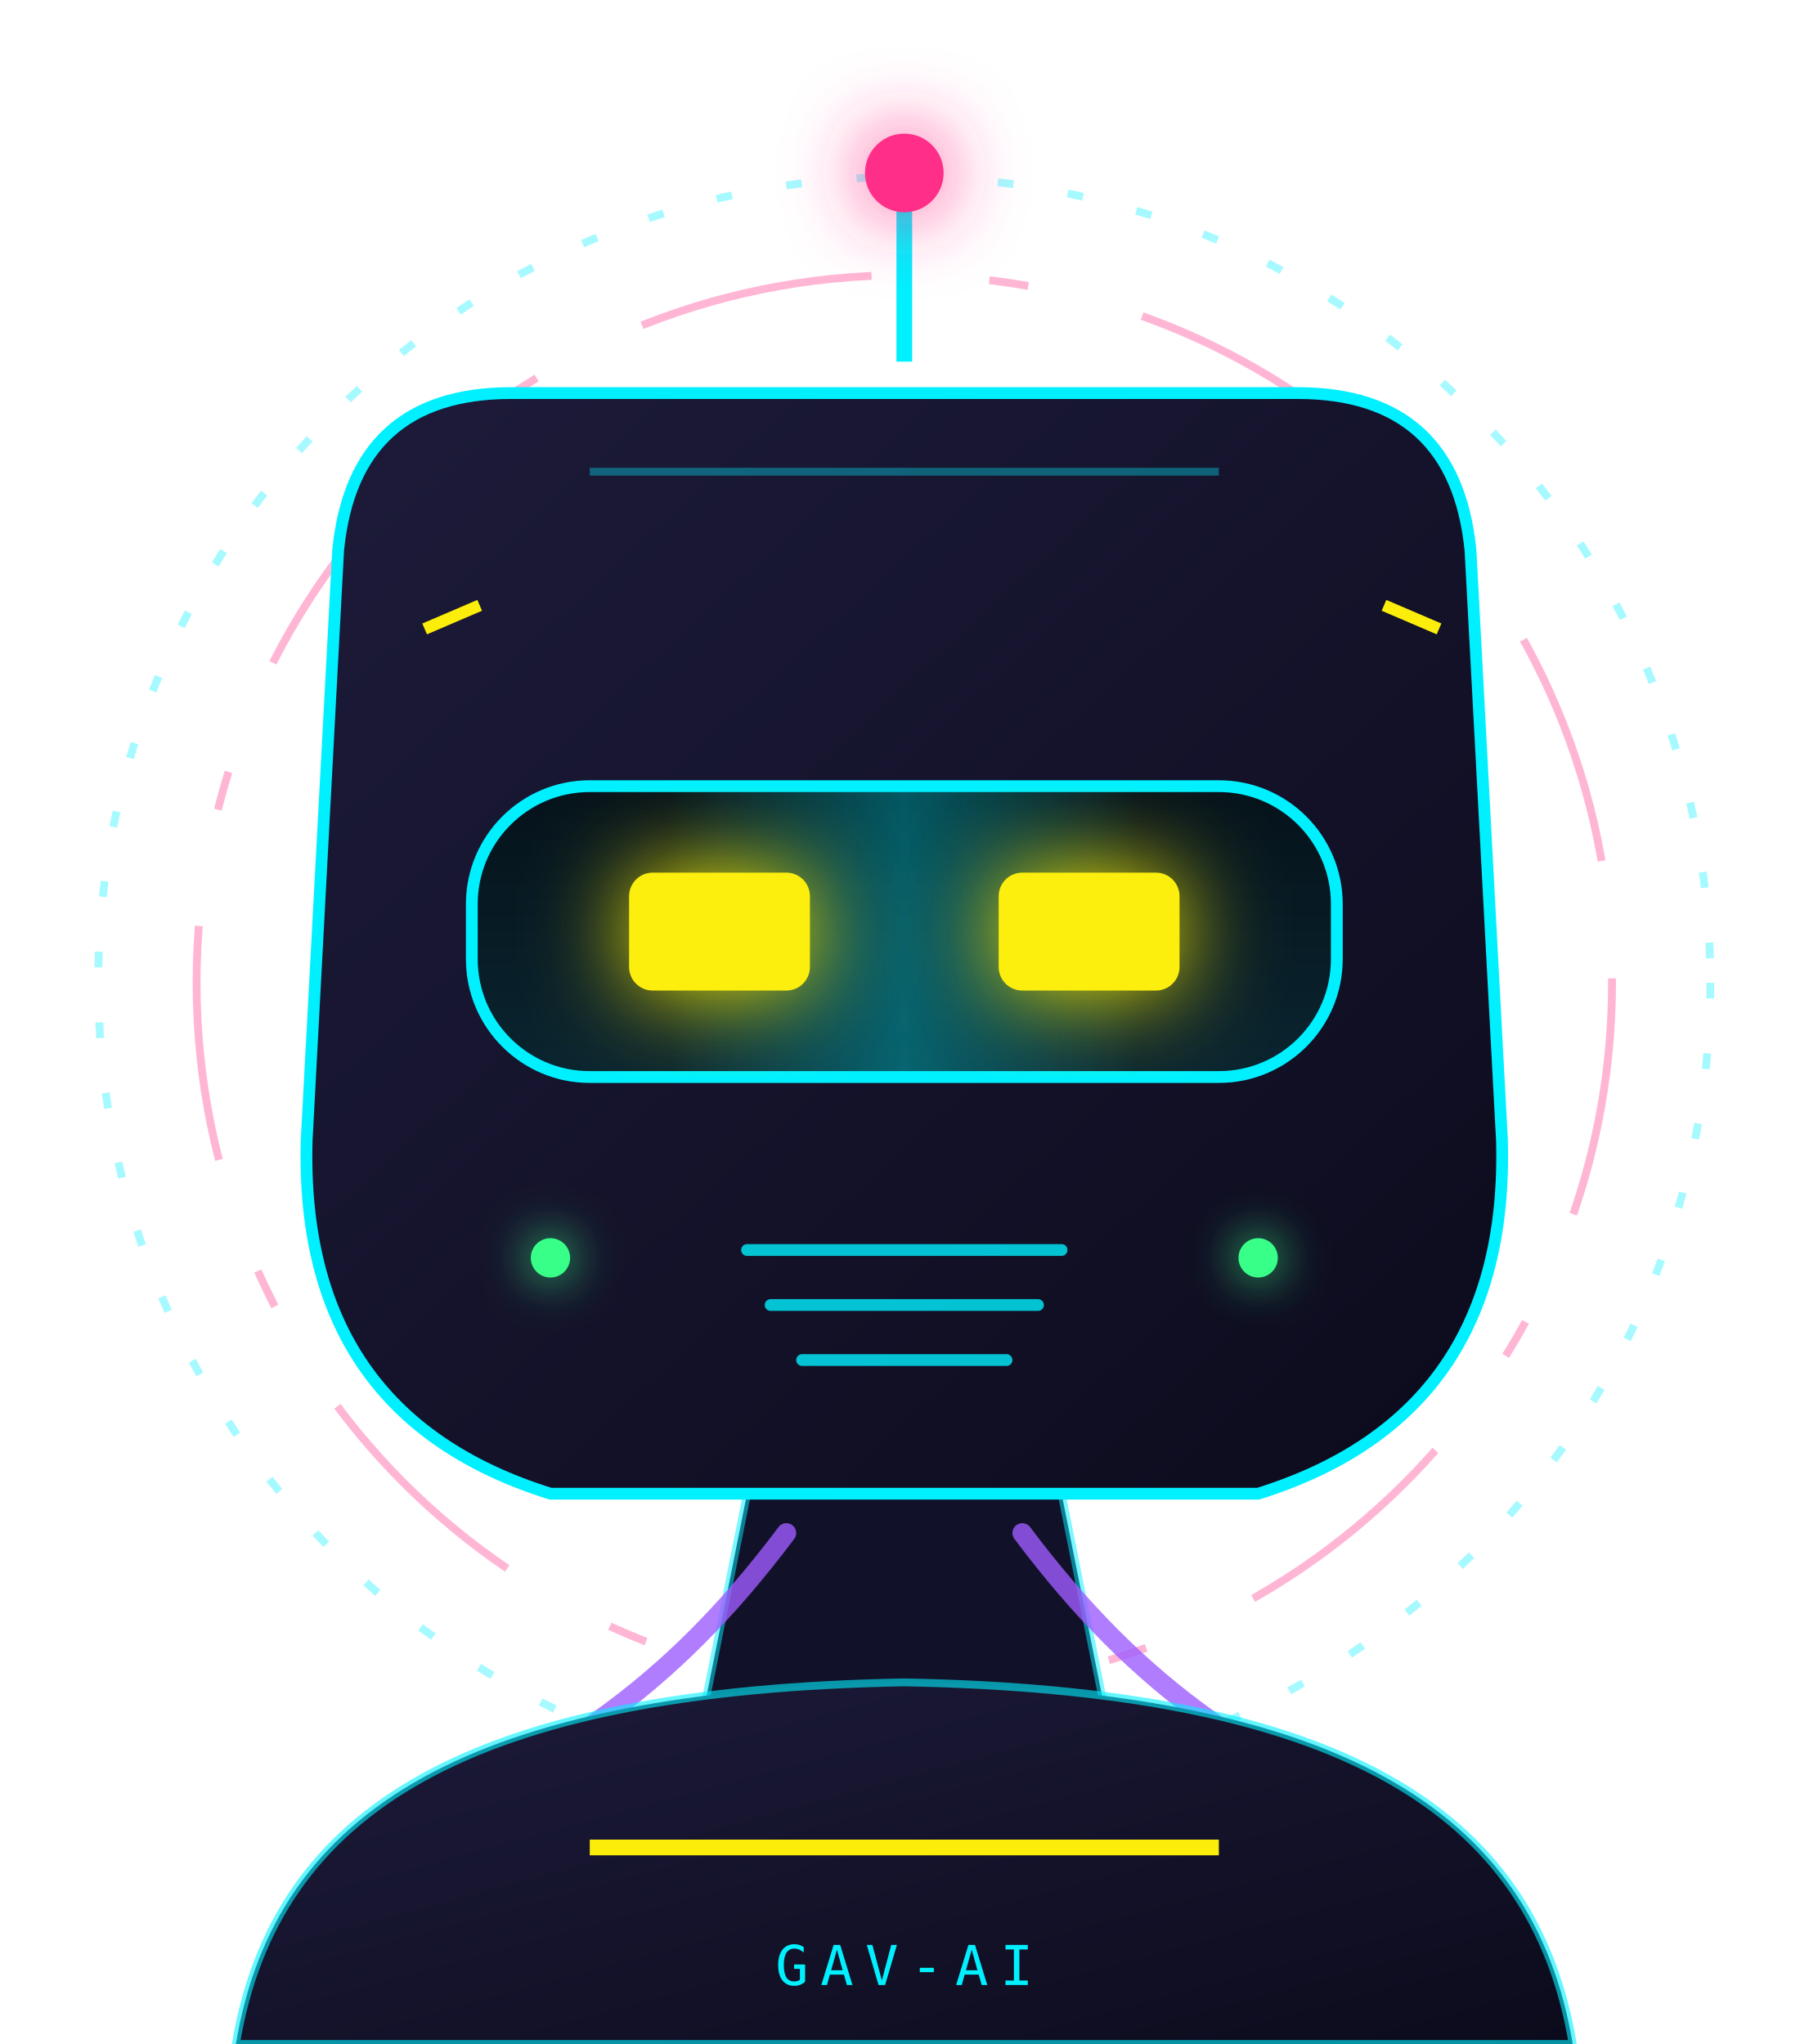
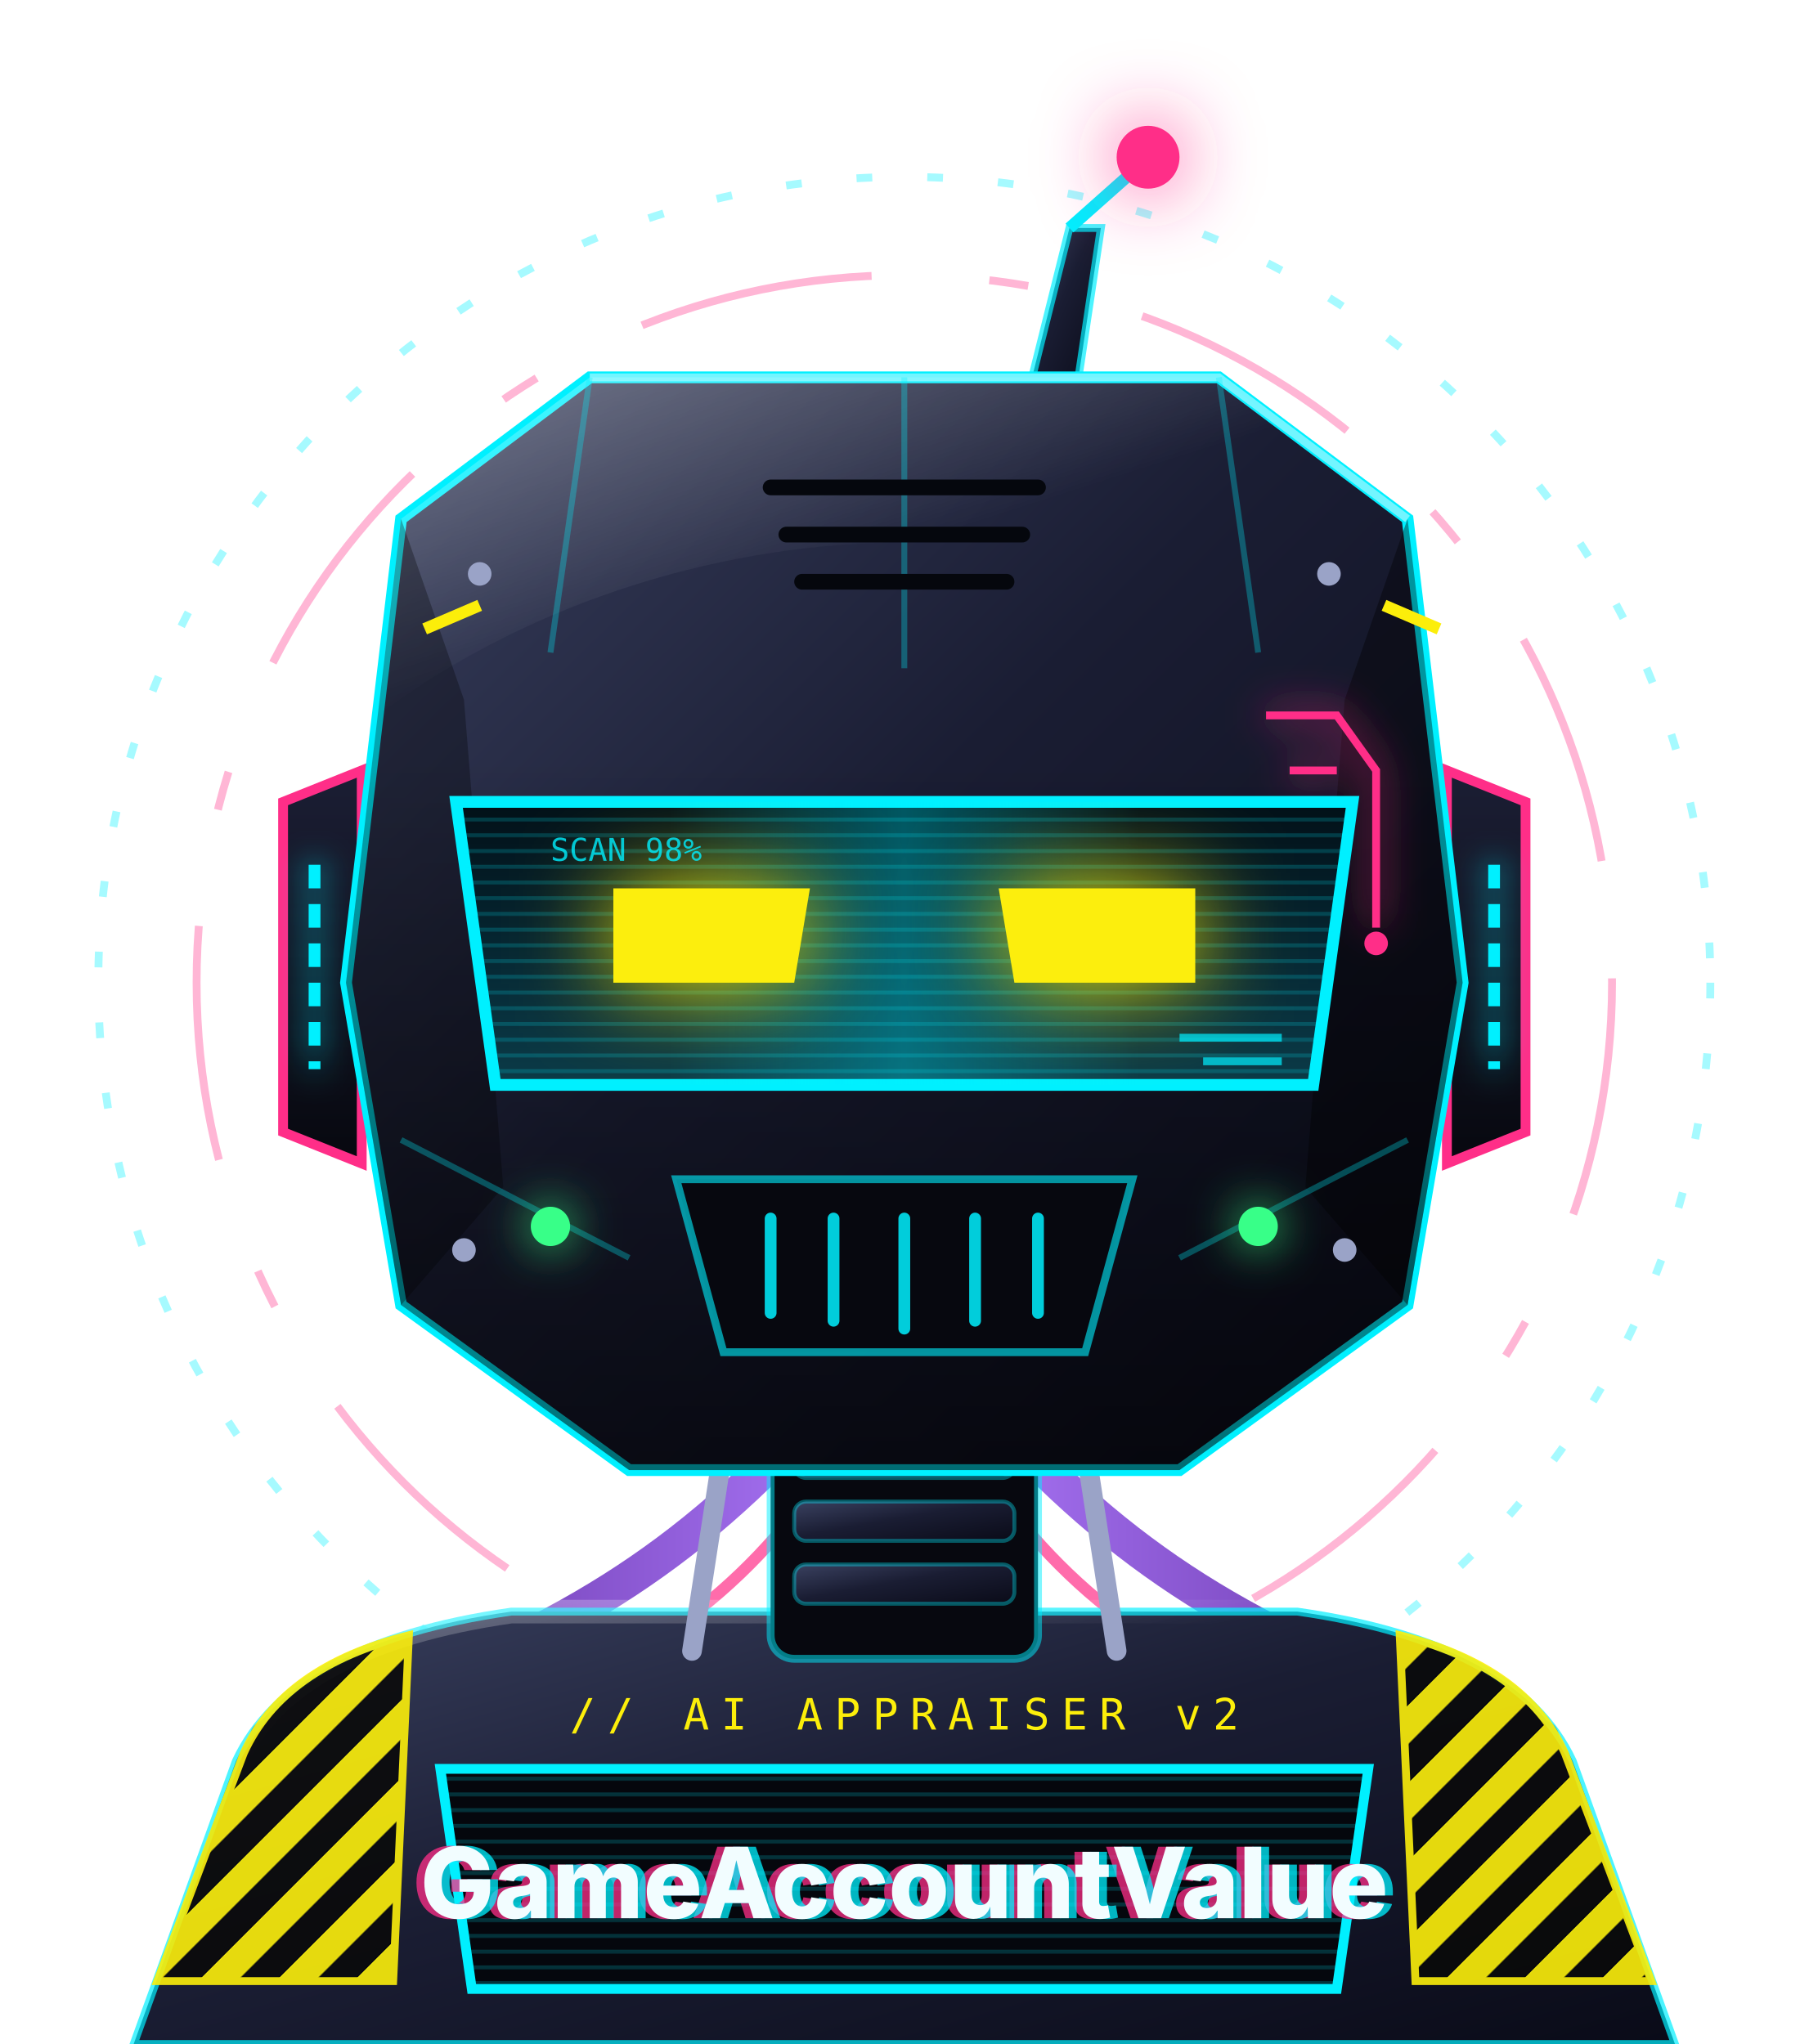
<svg viewBox="0 0 460 520">
  <defs>
-     <linearGradient id="shell" x1="0" y1="0" x2="1" y2="1">
-       <stop offset="0" stop-color="#1D1B3A" />
-       <stop offset="1" stop-color="#0C0B1C" />
+     <linearGradient id="gr-metal" x1="0" y1="0" x2="1" y2="1">
+       <stop offset="0" stop-color="#3A4160" />
+       <stop offset=".45" stop-color="#1A1D33" />
+       <stop offset="1" stop-color="#0A0B18" />
    </linearGradient>
-     <linearGradient id="visor" x1="0" y1="0" x2="0" y2="1">
-       <stop offset="0" stop-color="#05121A" />
-       <stop offset="1" stop-color="#0A2530" />
+     <linearGradient id="gr-dark" x1="0" y1="0" x2="0" y2="1">
+       <stop offset="0" stop-color="#1B1E34" />
+       <stop offset="1" stop-color="#07080F" />
    </linearGradient>
-     <linearGradient id="beam" x1="0" y1="0" x2="1" y2="0">
+     <linearGradient id="gr-shine" x1="0" y1="0" x2="1" y2="1">
+       <stop offset="0" stop-color="#FFFFFF" stop-opacity=".32" />
+       <stop offset=".5" stop-color="#FFFFFF" stop-opacity="0" />
+     </linearGradient>
+     <linearGradient id="gr-visor" x1="0" y1="0" x2="0" y2="1">
+       <stop offset="0" stop-color="#021018" />
+       <stop offset=".6" stop-color="#062A36" />
+       <stop offset="1" stop-color="#0B3B48" />
+     </linearGradient>
+     <linearGradient id="gr-beam" x1="0" y1="0" x2="1" y2="0">
      <stop offset="0" stop-color="#00F0FF" stop-opacity="0" />
      <stop offset=".5" stop-color="#00F0FF" stop-opacity=".9" />
      <stop offset="1" stop-color="#00F0FF" stop-opacity="0" />
    </linearGradient>
-     <clipPath id="vclip">
-       <rect x="120" y="200" width="220" height="74" rx="30" />
+     <linearGradient id="gr-shade" x1="0" y1="0" x2="0" y2="1">
+       <stop offset=".35" stop-color="#000" stop-opacity="0" />
+       <stop offset="1" stop-color="#000" stop-opacity=".55" />
+     </linearGradient>
+     <linearGradient id="gr-cable" x1="0" y1="0" x2="1" y2="0">
+       <stop offset="0" stop-color="#5B2A99" />
+       <stop offset=".5" stop-color="#B07CFF" />
+       <stop offset="1" stop-color="#5B2A99" />
+     </linearGradient>
+     <pattern id="gr-hazard" width="14" height="14" patternUnits="userSpaceOnUse" patternTransform="rotate(45)">
+       <rect width="14" height="14" fill="#0A0A0A" />
+       <rect width="7" height="14" fill="#FCEE0A" />
+     </pattern>
+     <pattern id="gr-scan" width="4" height="4" patternUnits="userSpaceOnUse">
+       <rect width="4" height="1" fill="#00F0FF" fill-opacity=".18" />
+     </pattern>
+     <clipPath id="gr-vclip">
+       <path d="M116 204h228l-10 72H126z" />
    </clipPath>
  </defs>
  <g class="ring" fill="none" stroke="#00F0FF" stroke-opacity=".35" stroke-width="2">
    <circle cx="230" cy="250" r="205" stroke-dasharray="4 14" />
  </g>
  <g class="ring2" fill="none" stroke="#FF2E88" stroke-opacity=".35" stroke-width="2">
    <circle cx="230" cy="250" r="180" stroke-dasharray="60 30 10 30" />
  </g>
-   <line x1="230" y1="92" x2="230" y2="50" stroke="#00F0FF" stroke-width="4" />
-   <circle class="ant" cx="230" cy="44" r="10" fill="#FF2E88" style="filter:drop-shadow(0 0 10px #FF2E88)" />
-   <path d="M190 380h80l12 60h-104z" fill="#12112A" stroke="#00F0FF" stroke-opacity=".5" stroke-width="2" />
-   <path d="M200 390c-30 40-60 60-110 80M260 390c30 40 60 60 110 80" fill="none" stroke="#9D5CFF" stroke-width="5" stroke-linecap="round" opacity=".8" />
-   <path d="M60 520c10-60 60-90 170-92 110 2 160 32 170 92z" fill="url(#shell)" stroke="#00F0FF" stroke-opacity=".6" stroke-width="2" />
-   <path d="M150 470h160" stroke="#FCEE0A" stroke-width="4" />
-   <text x="230" y="505" text-anchor="middle" font-family="JetBrains Mono, monospace" font-size="14" fill="#00F0FF" letter-spacing="3">GAV-AI</text>
-   <rect x="84" y="200" width="30" height="90" rx="10" fill="#15132E" stroke="#FF2E88" stroke-width="3" />
-   <rect x="346" y="200" width="30" height="90" rx="10" fill="#15132E" stroke="#FF2E88" stroke-width="3" />
-   <path d="M130 100h200q40 0 44 40l8 150q2 70-62 90H140q-64-20-62-90l8-150q4-40 44-40z" fill="url(#shell)" stroke="#00F0FF" stroke-width="3" />
-   <path d="M150 120h160" stroke="#00F0FF" stroke-opacity=".35" stroke-width="2" />
+   <path d="M262 98l10-40h8l-6 40z" fill="url(#gr-metal)" stroke="#00F0FF" stroke-opacity=".7" stroke-width="2" />
+   <path d="M272 58l18-16" stroke="#00F0FF" stroke-width="3" />
+   <circle class="ant" cx="292" cy="40" r="8" fill="#FF2E88" style="filter:drop-shadow(0 0 10px #FF2E88)" />
+   <path d="M196 372c-34 34-70 52-128 70M264 372c34 34 70 52 128 70" fill="none" stroke="url(#gr-cable)" stroke-width="9" stroke-linecap="round" />
+   <path d="M206 380c-22 30-50 48-96 64M254 380c22 30 50 48 96 64" fill="none" stroke="#FF2E88" stroke-width="3" stroke-linecap="round" opacity=".7" />
+   <path d="M34 520l26-72q14-30 70-38h200q56 8 70 38l26 72z" fill="url(#gr-metal)" stroke="#00F0FF" stroke-opacity=".7" stroke-width="2" />
+   <path d="M60 448q14-30 70-38h200" fill="none" stroke="url(#gr-shine)" stroke-width="6" />
+   <path d="M40 504l22-58q10-22 42-30l-4 88z" fill="url(#gr-hazard)" stroke="#FCEE0A" stroke-width="2" opacity=".9" />
+   <path d="M420 504l-22-58q-10-22-42-30l4 88z" fill="url(#gr-hazard)" stroke="#FCEE0A" stroke-width="2" opacity=".9" />
+   <rect x="196" y="360" width="68" height="62" rx="6" fill="#07080F" stroke="#00F0FF" stroke-opacity=".5" stroke-width="2" />
+   <g fill="url(#gr-metal)" stroke="#00F0FF" stroke-opacity=".35">
+     <rect x="202" y="366" width="56" height="10" rx="3" />
+     <rect x="202" y="382" width="56" height="10" rx="3" />
+     <rect x="202" y="398" width="56" height="10" rx="3" />
+   </g>
+   <path d="M184 368l-8 52M276 368l8 52" stroke="#9AA3C7" stroke-width="5" stroke-linecap="round" />
+   <text x="230" y="440" text-anchor="middle" font-family="JetBrains Mono, monospace" font-size="11" fill="#FCEE0A" letter-spacing="3">// AI APPRAISER v2</text>
+   <path d="M112 450h236l-8 56H120z" fill="#05070D" stroke="#00F0FF" stroke-width="2.5" />
+   <path d="M112 450h236l-8 56H120z" fill="url(#gr-scan)" />
+   <g font-family="Inter, Segoe UI, Arial, sans-serif" font-size="25" font-weight="800" text-anchor="middle">
+     <text x="228" y="488" fill="#FF2E88" opacity=".75" textLength="212" lengthAdjust="spacingAndGlyphs">GameAccountValue</text>
+     <text x="232" y="488" fill="#00F0FF" opacity=".75" textLength="212" lengthAdjust="spacingAndGlyphs">GameAccountValue</text>
+     <text x="230" y="488" fill="#F2FDFF" textLength="212" lengthAdjust="spacingAndGlyphs">GameAccountValue</text>
+   </g>
+   <path d="M92 196l-20 8v84l20 8z" fill="url(#gr-dark)" stroke="#FF2E88" stroke-width="2.5" />
+   <path d="M368 196l20 8v84l-20 8z" fill="url(#gr-dark)" stroke="#FF2E88" stroke-width="2.5" />
+   <path d="M80 220v52M380 220v52" stroke="#00F0FF" stroke-width="3" stroke-dasharray="6 4" style="filter:drop-shadow(0 0 4px #00F0FF)" />
+   <path d="M150 96h160l48 36 14 118-14 82-58 42H160l-58-42-14-82 14-118z" fill="url(#gr-metal)" stroke="#00F0FF" stroke-width="3" />
+   <path d="M150 96h160l48 36 6 50c-40-30-90-44-134-44s-94 14-134 44l6-50z" fill="url(#gr-shine)" />
+   <path d="M150 96h160l48 36 14 118-14 82-58 42H160l-58-42-14-82 14-118z" fill="url(#gr-shade)" />
+   <path d="M102 132l-14 118 14 82 26-30-10-124z" fill="#000" fill-opacity=".3" />
+   <path d="M358 132l14 118-14 82-26-30 10-124z" fill="#000" fill-opacity=".38" />
+   <path d="M150 96h160l48 36" fill="none" stroke="#BFF8FF" stroke-width="2" stroke-opacity=".6" />
+   <g fill="none" stroke="#00F0FF" stroke-opacity=".3" stroke-width="1.5">
+     <path d="M230 96v74M150 96l-10 70M310 96l10 70M102 290l58 30M358 290l-58 30" />
+   </g>
+   <g fill="#9AA3C7">
+     <circle cx="122" cy="146" r="3" />
+     <circle cx="338" cy="146" r="3" />
+     <circle cx="118" cy="318" r="3" />
+     <circle cx="342" cy="318" r="3" />
+   </g>
+   <g stroke="#05070D" stroke-width="4" stroke-linecap="round">
+     <path d="M196 124h68M200 136h60M204 148h52" />
+   </g>
  <path d="M108 160l14-6M352 154l14 6" stroke="#FCEE0A" stroke-width="3" />
-   <rect x="120" y="200" width="220" height="74" rx="30" fill="url(#visor)" stroke="#00F0FF" stroke-width="3" />
-   <g clip-path="url(#vclip)">
-     <rect class="visor-sweep" x="170" y="200" width="120" height="74" fill="url(#beam)" opacity=".35" />
-     <rect class="eye" x="160" y="222" width="46" height="30" rx="6" fill="#FCEE0A" style="filter:drop-shadow(0 0 12px #FCEE0A)" />
-     <rect class="eye" x="254" y="222" width="46" height="30" rx="6" fill="#FCEE0A" style="filter:drop-shadow(0 0 12px #FCEE0A)" />
+   <path d="M322 182h18l10 14v40M340 196h-12" fill="none" stroke="#FF2E88" stroke-width="2" style="filter:drop-shadow(0 0 5px #FF2E88)" />
+   <circle cx="350" cy="240" r="3" fill="#FF2E88" />
+   <path d="M116 204h228l-10 72H126z" fill="url(#gr-visor)" stroke="#00F0FF" stroke-width="3" />
+   <g clip-path="url(#gr-vclip)">
+     <rect x="110" y="200" width="240" height="80" fill="url(#gr-scan)" />
+     <rect class="visor-sweep" x="170" y="200" width="120" height="80" fill="url(#gr-beam)" opacity=".35" />
+     <path class="eye" d="M156 226h50l-4 24h-46z" fill="#FCEE0A" style="filter:drop-shadow(0 0 12px #FCEE0A)" />
+     <path class="eye" d="M254 226h50v24h-46z" fill="#FCEE0A" style="filter:drop-shadow(0 0 12px #FCEE0A)" />
+     <text x="140" y="219" font-family="JetBrains Mono, monospace" font-size="8" fill="#00F0FF" opacity=".8">SCAN 98%</text>
+     <path d="M300 264h26M306 270h20" stroke="#00F0FF" stroke-width="2" opacity=".7" />
  </g>
-   <g stroke="#00F0FF" stroke-width="3" stroke-linecap="round" opacity=".8">
-     <path d="M190 318h80M196 332h68M204 346h52" />
+   <path d="M172 300h116l-12 44h-92z" fill="#07080F" stroke="#00F0FF" stroke-opacity=".6" stroke-width="2" />
+   <g stroke="#00F0FF" stroke-width="3" stroke-linecap="round" opacity=".85">
+     <path d="M196 310v24M212 310v26M230 310v28M248 310v26M264 310v24" />
  </g>
-   <circle cx="140" cy="320" r="5" fill="#39FF88" style="filter:drop-shadow(0 0 6px #39FF88)" />
-   <circle cx="320" cy="320" r="5" fill="#39FF88" style="filter:drop-shadow(0 0 6px #39FF88)" />
+   <circle cx="140" cy="312" r="5" fill="#39FF88" style="filter:drop-shadow(0 0 6px #39FF88)" />
+   <circle cx="320" cy="312" r="5" fill="#39FF88" style="filter:drop-shadow(0 0 6px #39FF88)" />
</svg>
